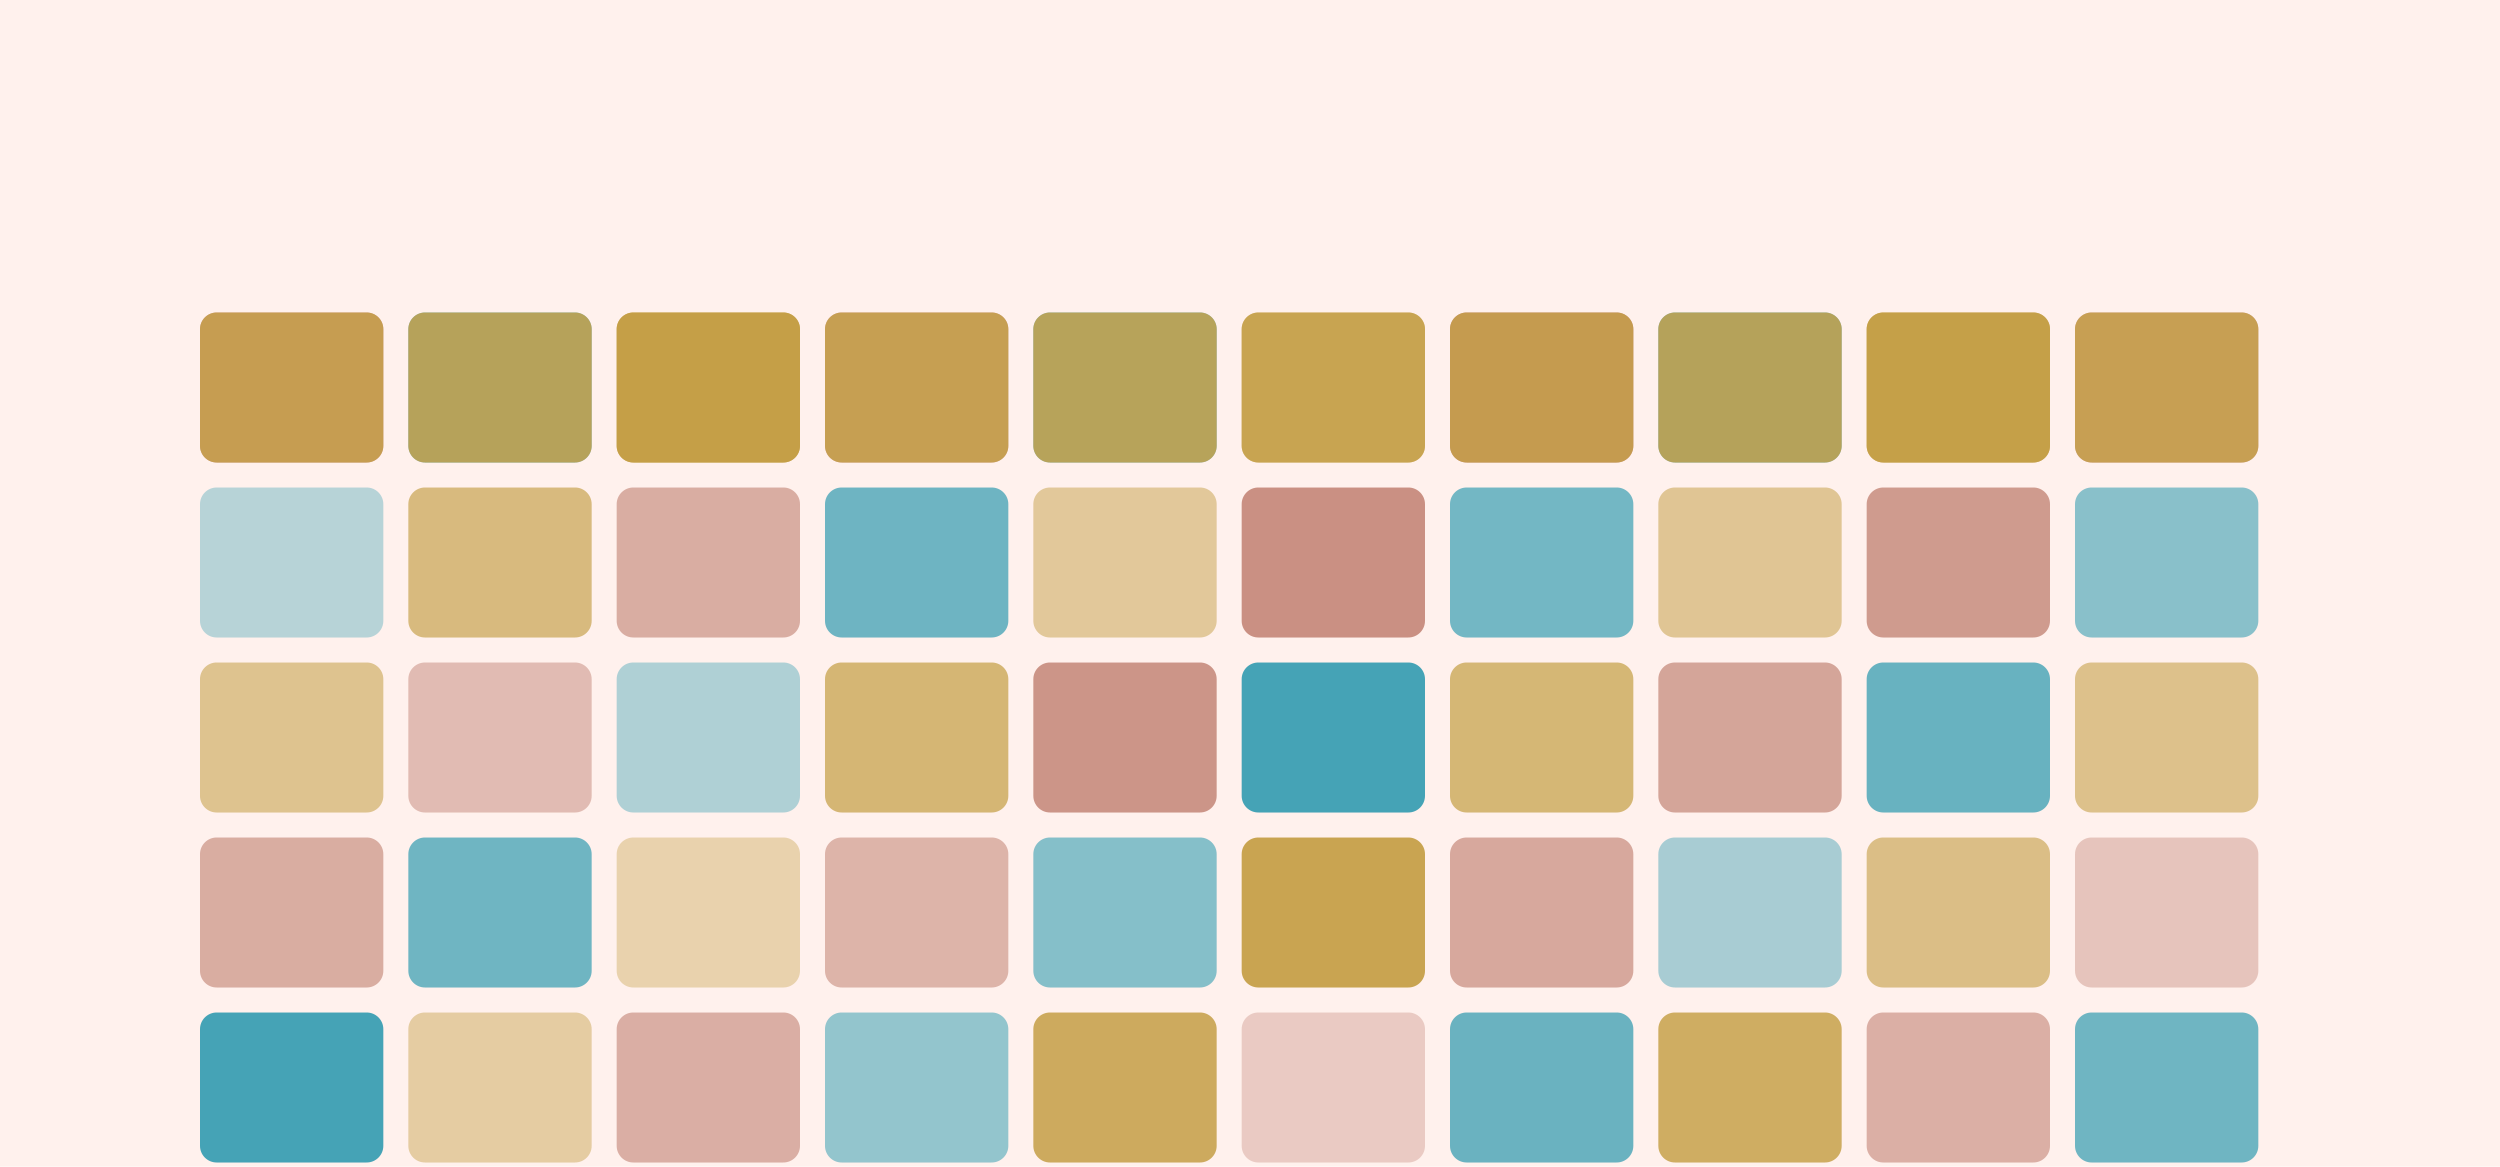
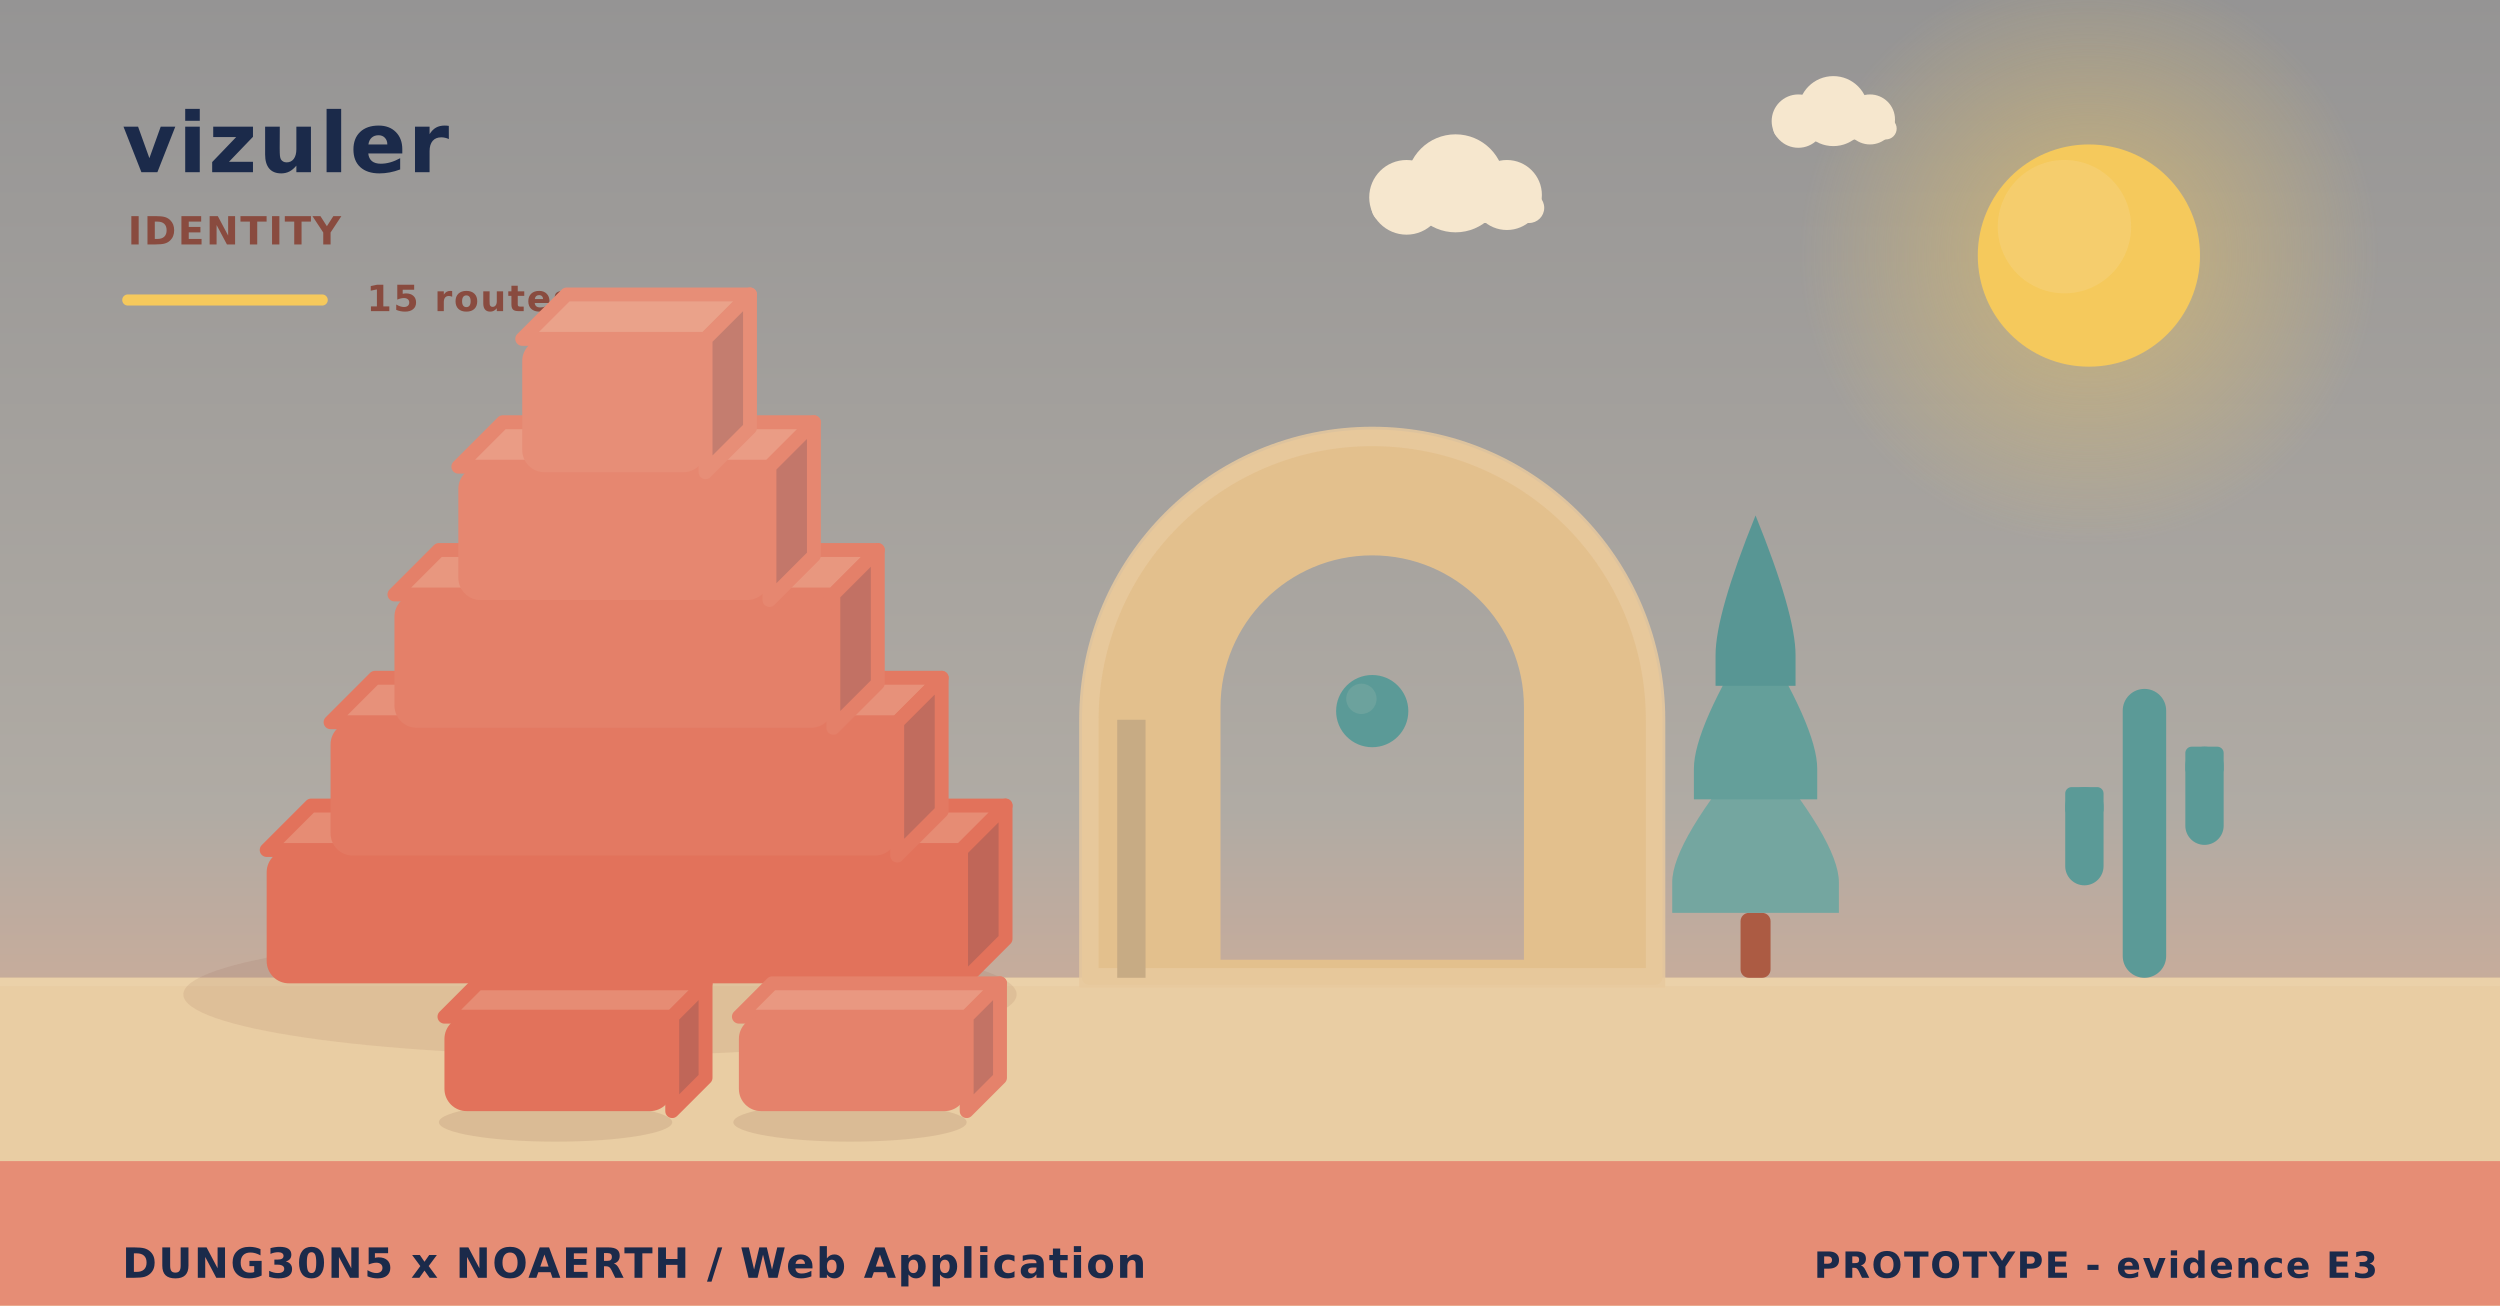
- <svg xmlns="http://www.w3.org/2000/svg" viewBox="0 0 1200 560" width="1200" height="560" role="img" aria-label="vizuler hero">
-   <rect width="1200" height="560" fill="#fff1ed" />
-   <defs>
-     <linearGradient id="gh" x1="0" y1="0" x2="1" y2="1">
-       <stop offset="0%" stop-color="#c78c7e" />
-       <stop offset="100%" stop-color="#389eb2" />
-     </linearGradient>
-   </defs>
-   <rect x="96.00" y="150.00" width="88.00" height="72.00" rx="8.00" fill="#c78c7e" opacity="0.75" />
-   <rect x="196.00" y="150.00" width="88.00" height="72.00" rx="8.00" fill="#389eb2" opacity="0.60" />
-   <rect x="296.00" y="150.00" width="88.00" height="72.00" rx="8.00" fill="#c29b3e" opacity="0.76" />
-   <rect x="396.00" y="150.00" width="88.00" height="72.00" rx="8.00" fill="#c78c7e" opacity="0.67" />
-   <rect x="496.00" y="150.00" width="88.00" height="72.00" rx="8.00" fill="#389eb2" opacity="0.58" />
-   <rect x="596.00" y="150.00" width="88.00" height="72.00" rx="8.00" fill="#c29b3e" opacity="0.47" />
-   <rect x="696.00" y="150.00" width="88.00" height="72.00" rx="8.00" fill="#c78c7e" opacity="0.84" />
-   <rect x="796.00" y="150.00" width="88.00" height="72.00" rx="8.00" fill="#389eb2" opacity="0.62" />
-   <rect x="896.00" y="150.00" width="88.00" height="72.00" rx="8.00" fill="#c29b3e" opacity="0.72" />
-   <rect x="996.00" y="150.00" width="88.00" height="72.00" rx="8.00" fill="#c78c7e" opacity="0.66" />
-   <rect x="96.00" y="234.00" width="88.00" height="72.00" rx="8.00" fill="#389eb2" opacity="0.36" />
-   <rect x="196.00" y="234.00" width="88.00" height="72.00" rx="8.00" fill="#c29b3e" opacity="0.64" />
-   <rect x="296.00" y="234.00" width="88.00" height="72.00" rx="8.00" fill="#c78c7e" opacity="0.67" />
-   <rect x="396.00" y="234.00" width="88.00" height="72.00" rx="8.00" fill="#389eb2" opacity="0.73" />
-   <rect x="496.00" y="234.00" width="88.00" height="72.00" rx="8.00" fill="#c29b3e" opacity="0.48" />
-   <rect x="596.00" y="234.00" width="88.00" height="72.00" rx="8.00" fill="#c78c7e" opacity="0.95" />
-   <rect x="696.00" y="234.00" width="88.00" height="72.00" rx="8.00" fill="#389eb2" opacity="0.70" />
-   <rect x="796.00" y="234.00" width="88.00" height="72.00" rx="8.00" fill="#c29b3e" opacity="0.51" />
-   <rect x="896.00" y="234.00" width="88.00" height="72.00" rx="8.00" fill="#c78c7e" opacity="0.85" />
-   <rect x="996.00" y="234.00" width="88.00" height="72.00" rx="8.00" fill="#389eb2" opacity="0.59" />
-   <rect x="96.00" y="318.00" width="88.00" height="72.00" rx="8.00" fill="#c29b3e" opacity="0.54" />
-   <rect x="196.00" y="318.00" width="88.00" height="72.00" rx="8.00" fill="#c78c7e" opacity="0.53" />
-   <rect x="296.00" y="318.00" width="88.00" height="72.00" rx="8.00" fill="#389eb2" opacity="0.40" />
-   <rect x="396.00" y="318.00" width="88.00" height="72.00" rx="8.00" fill="#c29b3e" opacity="0.69" />
-   <rect x="496.00" y="318.00" width="88.00" height="72.00" rx="8.00" fill="#c78c7e" opacity="0.91" />
-   <rect x="596.00" y="318.00" width="88.00" height="72.00" rx="8.00" fill="#389eb2" opacity="0.93" />
-   <rect x="696.00" y="318.00" width="88.00" height="72.00" rx="8.00" fill="#c29b3e" opacity="0.68" />
-   <rect x="796.00" y="318.00" width="88.00" height="72.00" rx="8.00" fill="#c78c7e" opacity="0.76" />
-   <rect x="896.00" y="318.00" width="88.00" height="72.00" rx="8.00" fill="#389eb2" opacity="0.76" />
-   <rect x="996.00" y="318.00" width="88.00" height="72.00" rx="8.00" fill="#c29b3e" opacity="0.56" />
-   <rect x="96.00" y="402.00" width="88.00" height="72.00" rx="8.00" fill="#c78c7e" opacity="0.68" />
-   <rect x="196.00" y="402.00" width="88.00" height="72.00" rx="8.00" fill="#389eb2" opacity="0.72" />
-   <rect x="296.00" y="402.00" width="88.00" height="72.00" rx="8.00" fill="#c29b3e" opacity="0.36" />
-   <rect x="396.00" y="402.00" width="88.00" height="72.00" rx="8.00" fill="#c78c7e" opacity="0.61" />
-   <rect x="496.00" y="402.00" width="88.00" height="72.00" rx="8.00" fill="#389eb2" opacity="0.61" />
-   <rect x="596.00" y="402.00" width="88.00" height="72.00" rx="8.00" fill="#c29b3e" opacity="0.89" />
-   <rect x="696.00" y="402.00" width="88.00" height="72.00" rx="8.00" fill="#c78c7e" opacity="0.72" />
-   <rect x="796.00" y="402.00" width="88.00" height="72.00" rx="8.00" fill="#389eb2" opacity="0.44" />
-   <rect x="896.00" y="402.00" width="88.00" height="72.00" rx="8.00" fill="#c29b3e" opacity="0.59" />
-   <rect x="996.00" y="402.00" width="88.00" height="72.00" rx="8.00" fill="#c78c7e" opacity="0.44" />
-   <rect x="96.00" y="486.00" width="88.00" height="72.00" rx="8.00" fill="#389eb2" opacity="0.93" />
-   <rect x="196.00" y="486.00" width="88.00" height="72.00" rx="8.00" fill="#c29b3e" opacity="0.43" />
-   <rect x="296.00" y="486.00" width="88.00" height="72.00" rx="8.00" fill="#c78c7e" opacity="0.66" />
-   <rect x="396.00" y="486.00" width="88.00" height="72.00" rx="8.00" fill="#389eb2" opacity="0.54" />
-   <rect x="496.00" y="486.00" width="88.00" height="72.00" rx="8.00" fill="#c29b3e" opacity="0.82" />
-   <rect x="596.00" y="486.00" width="88.00" height="72.00" rx="8.00" fill="#c78c7e" opacity="0.38" />
-   <rect x="696.00" y="486.00" width="88.00" height="72.00" rx="8.00" fill="#389eb2" opacity="0.75" />
-   <rect x="796.00" y="486.00" width="88.00" height="72.00" rx="8.00" fill="#c29b3e" opacity="0.79" />
-   <rect x="896.00" y="486.00" width="88.00" height="72.00" rx="8.00" fill="#c78c7e" opacity="0.65" />
-   <rect x="996.00" y="486.00" width="88.00" height="72.00" rx="8.00" fill="#389eb2" opacity="0.72" />
+ <svg xmlns="http://www.w3.org/2000/svg" width="900" height="470" viewBox="0 0 900 470" role="img" aria-label="vizuler - identity">
+   <linearGradient id="skyh" x1="0" y1="0" x2="0" y2="1">
+     <stop offset="0" stop-color="#959494" />
+     <stop offset="0.62" stop-color="#b0aba4" />
+     <stop offset="1" stop-color="#f3ad8a" />
+   </linearGradient>
+   <rect width="900" height="470" fill="url(#skyh)" />
+   <radialGradient id="sunh">
+     <stop offset="0.35" stop-color="#f5c95c" stop-opacity="0.34" />
+     <stop offset="1" stop-color="#f5c95c" stop-opacity="0" />
+   </radialGradient>
+   <circle cx="752" cy="92" r="104" fill="url(#sunh)" />
+   <circle cx="752" cy="92" r="40" fill="#f5c95c" />
+   <circle cx="743.2" cy="81.6" r="24" fill="#f5d27e" opacity="0.5" />
  <g>
-     <rect x="96.00" y="150.00" width="88.00" height="72.00" rx="8.00" fill="#c29b3e" opacity="0.80" />
-     <animate attributeName="opacity" values="0.25;1.0;0.25" dur="11.467s" begin="3.84s" repeatCount="indefinite" />
+     <circle cx="524" cy="66" r="17.64" fill="#f6e7ce" />
+     <circle cx="506.36" cy="71.04" r="13.44" fill="#f6e7ce" />
+     <circle cx="542.48" cy="70.2" r="12.6" fill="#f6e7ce" />
+     <rect x="493.76" y="69.36" width="62.16" height="10.92" rx="5.46" fill="#f6e7ce" />
+     <animateTransform attributeName="transform" type="translate" values="0 0;24 0;0 0" dur="36s" begin="0s" repeatCount="indefinite" />
  </g>
  <g>
-     <rect x="196.00" y="150.00" width="88.00" height="72.00" rx="8.00" fill="#c29b3e" opacity="0.80" />
-     <animate attributeName="opacity" values="0.25;1.0;0.25" dur="11.467s" begin="4.16s" repeatCount="indefinite" />
+     <circle cx="660" cy="40" r="12.6" fill="#f6e7ce" />
+     <circle cx="647.4" cy="43.6" r="9.6" fill="#f6e7ce" />
+     <circle cx="673.2" cy="43" r="9" fill="#f6e7ce" />
+     <rect x="638.4" y="42.4" width="44.4" height="7.8" rx="3.9" fill="#f6e7ce" />
+     <animateTransform attributeName="transform" type="translate" values="0 0;-18 0;0 0" dur="46s" begin="3s" repeatCount="indefinite" />
+   </g>
+   <rect x="0" y="352" width="900" height="118" fill="#e9cda3" />
+   <rect x="0" y="352" width="900" height="3" fill="#ebd1a9" />
+   <text x="44" y="62" font-family="Verdana,DejaVu Sans,sans-serif" font-size="30" font-weight="700" letter-spacing="0.6" fill="#1b2a4a" text-anchor="start">vizuler</text>
+   <text x="46" y="88" font-family="Verdana,DejaVu Sans,sans-serif" font-size="14" font-weight="700" letter-spacing="0.6" fill="#894b3f" text-anchor="start">IDENTITY</text>
+   <rect x="44" y="106" width="74" height="4" rx="2" fill="#f5c95c" />
+   <text x="132" y="112" font-family="Verdana,DejaVu Sans,sans-serif" font-size="13" font-weight="700" letter-spacing="0.6" fill="#894b3f" text-anchor="start">15 routes</text>
+   <ellipse cx="216" cy="358" rx="150" ry="22" fill="rgba(138,90,68,0.11)" />
+   <g>
+     <path d="M96,306 L346,306 L362,290 L112,290 Z" fill="#e68c74" stroke="#e2725b" stroke-width="5" stroke-linejoin="round" />
+     <path d="M346,306 L362,290 L362,338 L346,354 Z" fill="#c06658" stroke="#e2725b" stroke-width="5" stroke-linejoin="round" />
+     <rect x="96" y="306" width="250" height="48" rx="8" fill="#e2725b" />
+     <animateTransform attributeName="transform" type="translate" values="0 10;0 0" dur="0.9s" begin="0s" fill="freeze" />
  </g>
  <g>
-     <rect x="296.00" y="150.00" width="88.00" height="72.00" rx="8.00" fill="#c29b3e" opacity="0.80" />
-     <animate attributeName="opacity" values="0.25;1.0;0.25" dur="11.467s" begin="4.48s" repeatCount="indefinite" />
+     <path d="M119,260 L323,260 L339,244 L135,244 Z" fill="#e7917a" stroke="#e37962" stroke-width="5" stroke-linejoin="round" />
+     <path d="M323,260 L339,244 L339,292 L323,308 Z" fill="#c16c5e" stroke="#e37962" stroke-width="5" stroke-linejoin="round" />
+     <rect x="119" y="260" width="204" height="48" rx="8" fill="#e37962" />
+     <animateTransform attributeName="transform" type="translate" values="0 10;0 0" dur="0.9s" begin="0.28s" fill="freeze" />
  </g>
  <g>
-     <rect x="396.00" y="150.00" width="88.00" height="72.00" rx="8.00" fill="#c29b3e" opacity="0.80" />
-     <animate attributeName="opacity" values="0.25;1.0;0.25" dur="11.467s" begin="4.8s" repeatCount="indefinite" />
+     <path d="M142,214 L300,214 L316,198 L158,198 Z" fill="#e8977f" stroke="#e48069" stroke-width="5" stroke-linejoin="round" />
+     <path d="M300,214 L316,198 L316,246 L300,262 Z" fill="#c27164" stroke="#e48069" stroke-width="5" stroke-linejoin="round" />
+     <rect x="142" y="214" width="158" height="48" rx="8" fill="#e48069" />
+     <animateTransform attributeName="transform" type="translate" values="0 10;0 0" dur="0.9s" begin="0.56s" fill="freeze" />
  </g>
  <g>
-     <rect x="496.00" y="150.00" width="88.00" height="72.00" rx="8.00" fill="#c29b3e" opacity="0.80" />
-     <animate attributeName="opacity" values="0.25;1.0;0.25" dur="11.467s" begin="5.12s" repeatCount="indefinite" />
+     <path d="M165,168 L277,168 L293,152 L181,152 Z" fill="#ea9c85" stroke="#e68770" stroke-width="5" stroke-linejoin="round" />
+     <path d="M277,168 L293,152 L293,200 L277,216 Z" fill="#c3776a" stroke="#e68770" stroke-width="5" stroke-linejoin="round" />
+     <rect x="165" y="168" width="112" height="48" rx="8" fill="#e68770" />
+     <animateTransform attributeName="transform" type="translate" values="0 10;0 0" dur="0.9s" begin="0.84s" fill="freeze" />
  </g>
  <g>
-     <rect x="596.00" y="150.00" width="88.00" height="72.00" rx="8.00" fill="#c29b3e" opacity="0.80" />
-     <animate attributeName="opacity" values="0.25;1.0;0.25" dur="11.467s" begin="5.44s" repeatCount="indefinite" />
+     <path d="M188,122 L254,122 L270,106 L204,106 Z" fill="#eaa28a" stroke="#e78e77" stroke-width="5" stroke-linejoin="round" />
+     <path d="M254,122 L270,106 L270,154 L254,170 Z" fill="#c47d6f" stroke="#e78e77" stroke-width="5" stroke-linejoin="round" />
+     <rect x="188" y="122" width="66" height="48" rx="8" fill="#e78e77" />
+     <animateTransform attributeName="transform" type="translate" values="0 10;0 0" dur="0.9s" begin="1.12s" fill="freeze" />
  </g>
+   <path d="M392,352 L392,259.12 A102,102 0 0 1 596,259.12 L596,352 Z M436.88,348 L436.88,254.55 A57.12,57.12 0 0 1 551.12,254.55 L551.12,348 Z" fill="#e3c08d" fill-rule="evenodd" stroke="#e3c08d" stroke-width="5" stroke-linejoin="round" />
+   <path d="M392,352 L392,259.12 A102,102 0 0 1 596,259.12 L596,352 Z" fill="none" stroke="#e8c99d" stroke-width="7" stroke-linecap="round" opacity="0.85" />
+   <rect x="402.2" y="259.12" width="10.2" height="92.88" fill="#c7ab84" />
  <g>
-     <rect x="696.00" y="150.00" width="88.00" height="72.00" rx="8.00" fill="#c29b3e" opacity="0.80" />
-     <animate attributeName="opacity" values="0.25;1.0;0.25" dur="11.467s" begin="5.76s" repeatCount="indefinite" />
+     <circle cx="494" cy="256" r="13" fill="#5b9a97" />
+     <circle cx="490.1" cy="251.58" r="5.46" fill="#7aa9a2" opacity="0.55" />
+     <animate attributeName="opacity" values="0.78;1;0.78" dur="5.2s" begin="0s" repeatCount="indefinite" />
  </g>
+   <rect x="626.6" y="328.64" width="10.8" height="23.36" rx="3" fill="#ac5b43" />
+   <path d="M632,267.32 Q602,302.89 602,317.6 Q602,328.64 602,328.64 L662,328.64 Q662,328.64 662,317.6 Q662,302.89 632,267.32 Z" fill="#74a6a0" />
+   <path d="M632,226.44 Q609.8,262.01 609.8,276.72 Q609.8,287.76 609.8,287.76 L654.2,287.76 Q654.2,287.76 654.2,276.72 Q654.2,262.01 632,226.44 Z" fill="#649f9a" />
+   <path d="M632,185.56 Q617.6,221.13 617.6,235.84 Q617.6,246.88 617.6,246.88 L646.4,246.88 Q646.4,246.88 646.4,235.84 Q646.4,221.13 632,185.56 Z" fill="#589694" />
+   <rect x="764.18" y="248" width="15.64" height="104" rx="7.82" fill="#5b9a97" />
+   <rect x="743.48" y="283.36" width="13.8" height="35.36" rx="6.9" fill="#5b9a97" />
+   <rect x="743.48" y="283.36" width="13.8" height="10.4" rx="2.3" fill="#5b9a97" />
+   <rect x="786.72" y="268.8" width="13.8" height="35.36" rx="6.9" fill="#5b9a97" />
+   <rect x="786.72" y="268.8" width="13.8" height="10.4" rx="2.3" fill="#5b9a97" />
+   <ellipse cx="200" cy="404" rx="42" ry="7" fill="rgba(138,90,68,0.15)" />
  <g>
-     <rect x="796.00" y="150.00" width="88.00" height="72.00" rx="8.00" fill="#c29b3e" opacity="0.80" />
-     <animate attributeName="opacity" values="0.25;1.0;0.25" dur="11.467s" begin="6.08s" repeatCount="indefinite" />
+     <path d="M160,366 L242,366 L254,354 L172,354 Z" fill="#e68c74" stroke="#e2725b" stroke-width="5" stroke-linejoin="round" />
+     <path d="M242,366 L254,354 L254,388 L242,400 Z" fill="#c06658" stroke="#e2725b" stroke-width="5" stroke-linejoin="round" />
+     <rect x="160" y="366" width="82" height="34" rx="8" fill="#e2725b" />
+     <animateTransform attributeName="transform" type="translate" values="0 10;0 0" dur="0.7s" begin="0.8s" fill="freeze" />
  </g>
+   <ellipse cx="306" cy="404" rx="42" ry="7" fill="rgba(138,90,68,0.15)" />
  <g>
-     <rect x="896.00" y="150.00" width="88.00" height="72.00" rx="8.00" fill="#c29b3e" opacity="0.80" />
-     <animate attributeName="opacity" values="0.25;1.0;0.25" dur="11.467s" begin="6.4s" repeatCount="indefinite" />
+     <path d="M266,366 L348,366 L360,354 L278,354 Z" fill="#e99881" stroke="#e5826b" stroke-width="5" stroke-linejoin="round" />
+     <path d="M348,366 L360,354 L360,388 L348,400 Z" fill="#c37365" stroke="#e5826b" stroke-width="5" stroke-linejoin="round" />
+     <rect x="266" y="366" width="82" height="34" rx="8" fill="#e5826b" />
+     <animateTransform attributeName="transform" type="translate" values="0 10;0 0" dur="0.7s" begin="0.95s" fill="freeze" />
  </g>
-   <g>
-     <rect x="996.00" y="150.00" width="88.00" height="72.00" rx="8.00" fill="#c29b3e" opacity="0.80" />
-     <animate attributeName="opacity" values="0.25;1.0;0.25" dur="11.467s" begin="6.72s" repeatCount="indefinite" />
-   </g>
+   <rect x="0" y="418" width="900" height="52" rx="0" fill="#e68972" opacity="0.94" />
+   <text x="44" y="460" font-family="Verdana,DejaVu Sans,sans-serif" font-size="15" font-weight="700" letter-spacing="0.6" fill="#1b2a4a" text-anchor="start">DUNG30N5 x NOAERTH  /  Web Application</text>
+   <text x="856" y="460" font-family="Verdana,DejaVu Sans,sans-serif" font-size="13" font-weight="700" letter-spacing="0.6" fill="#1b2a4a" text-anchor="end">PROTOTYPE  -  evidence E3</text>
</svg>
